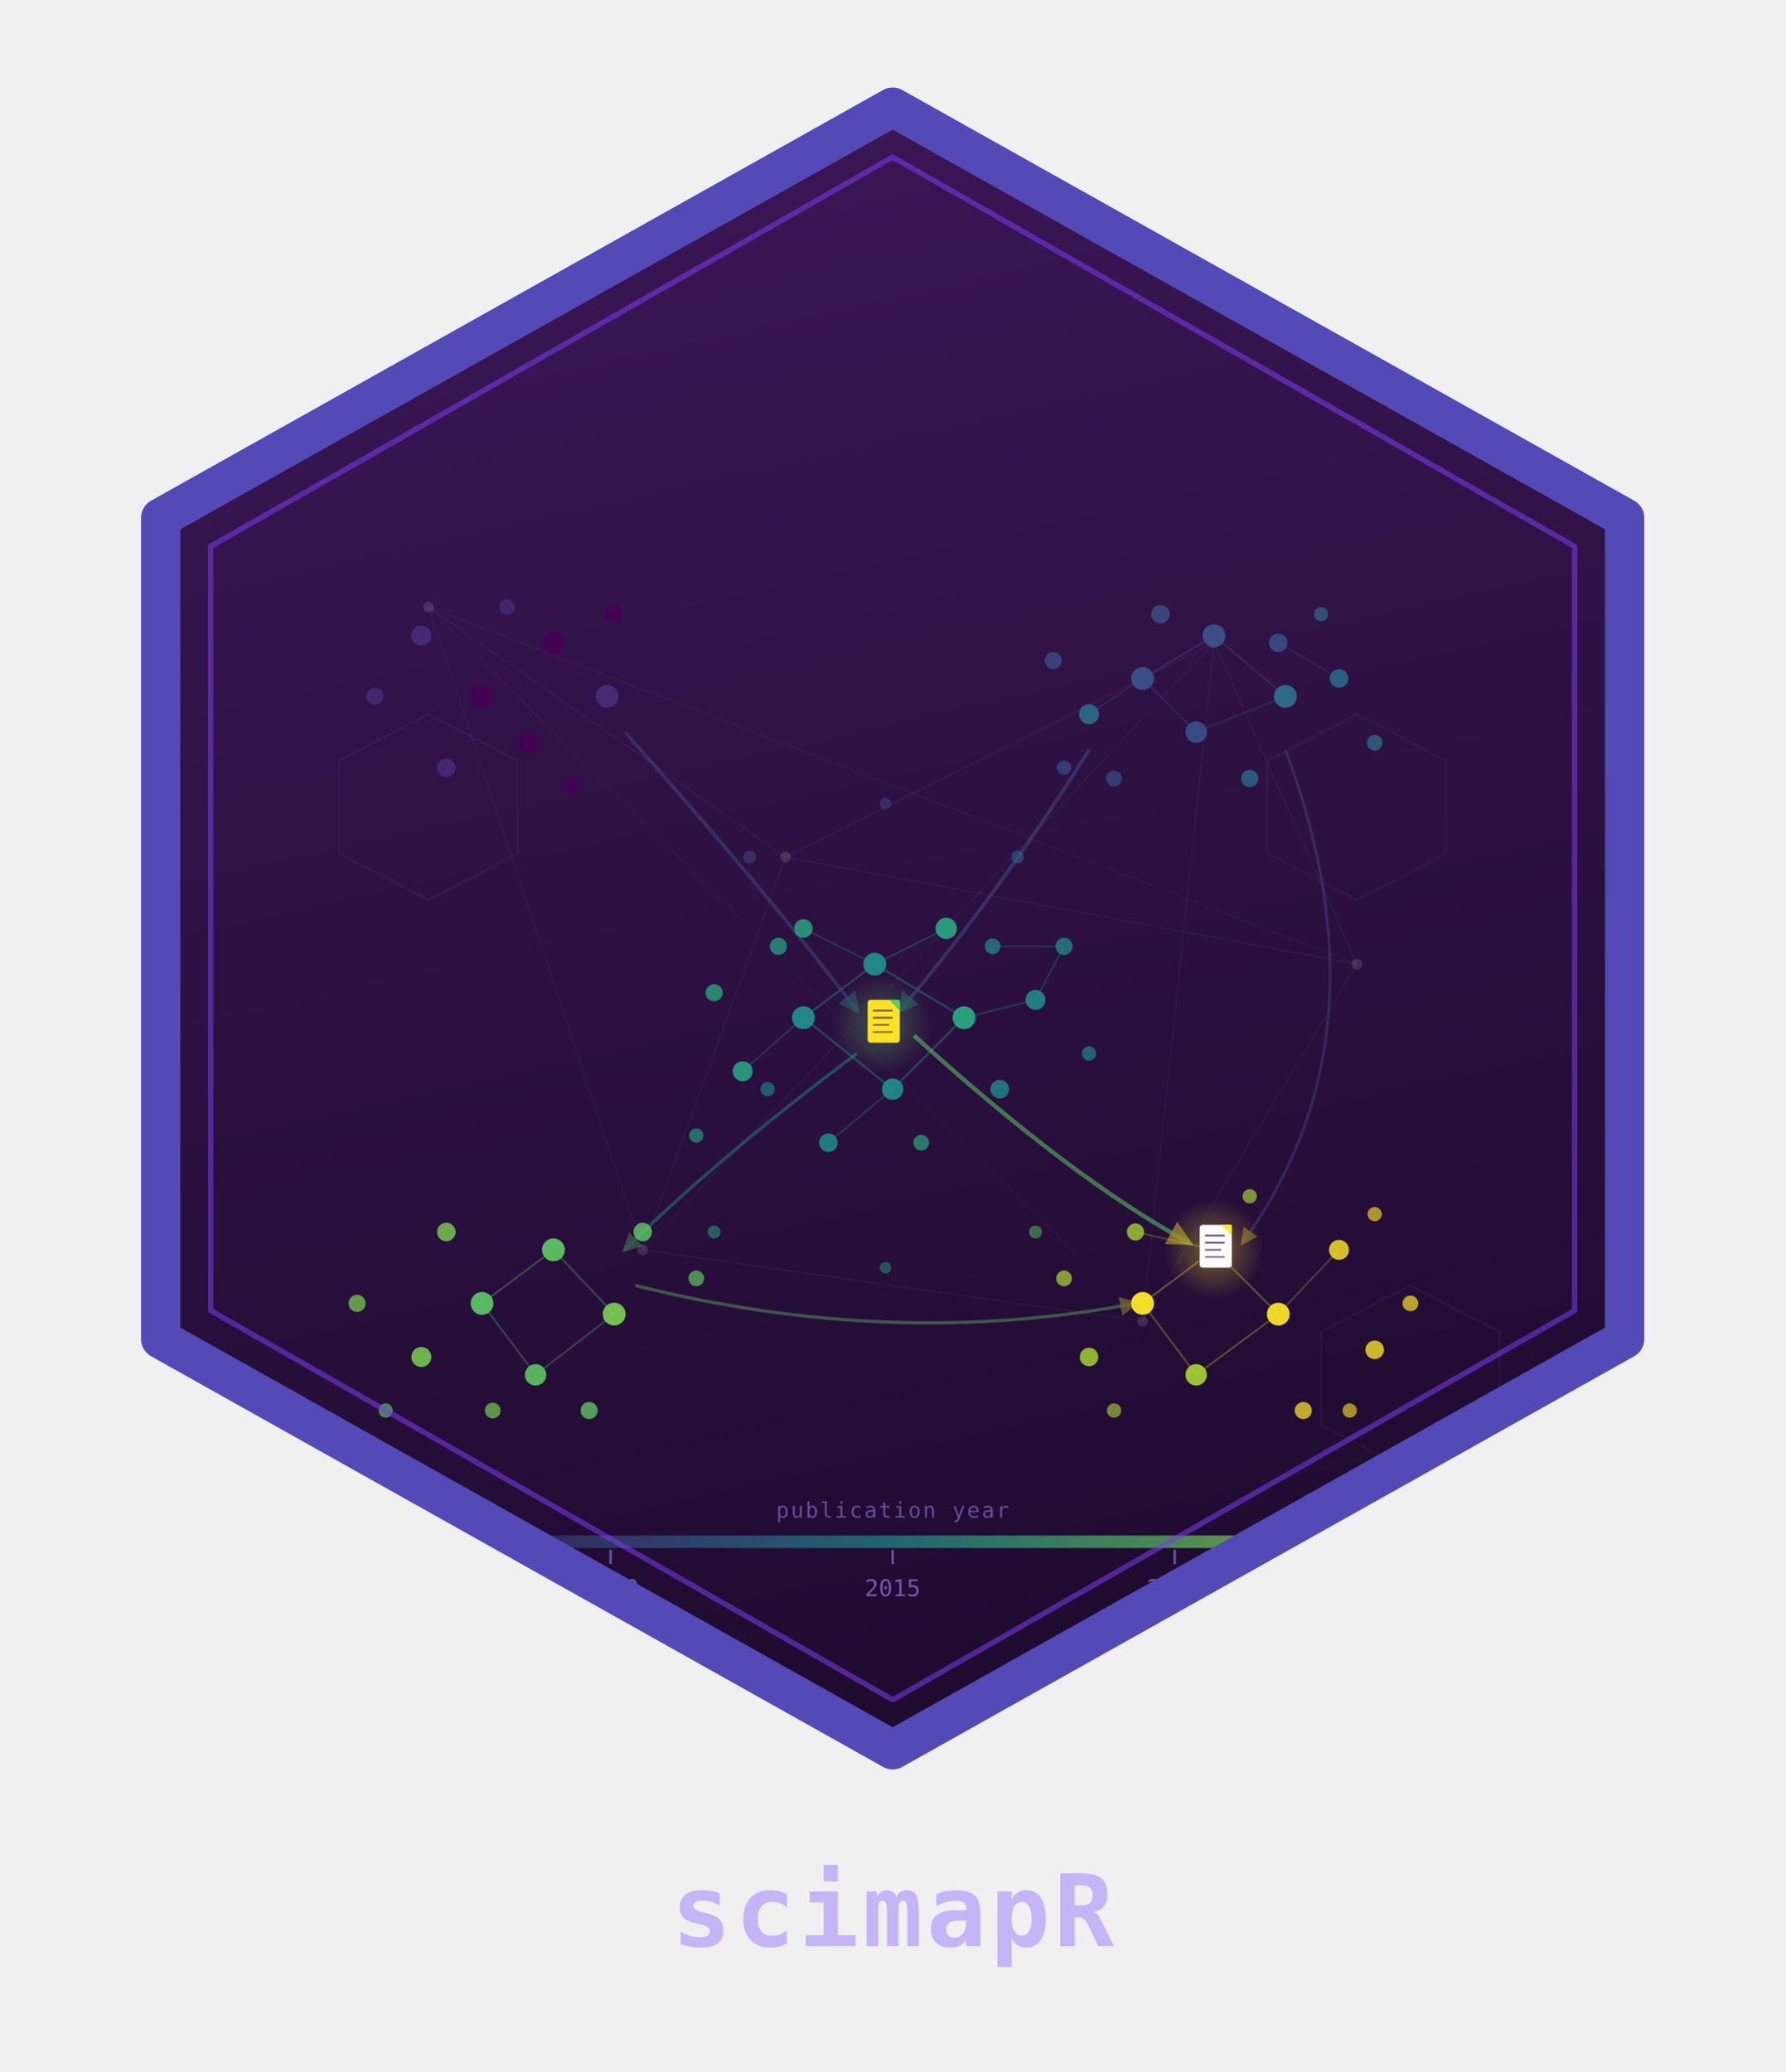
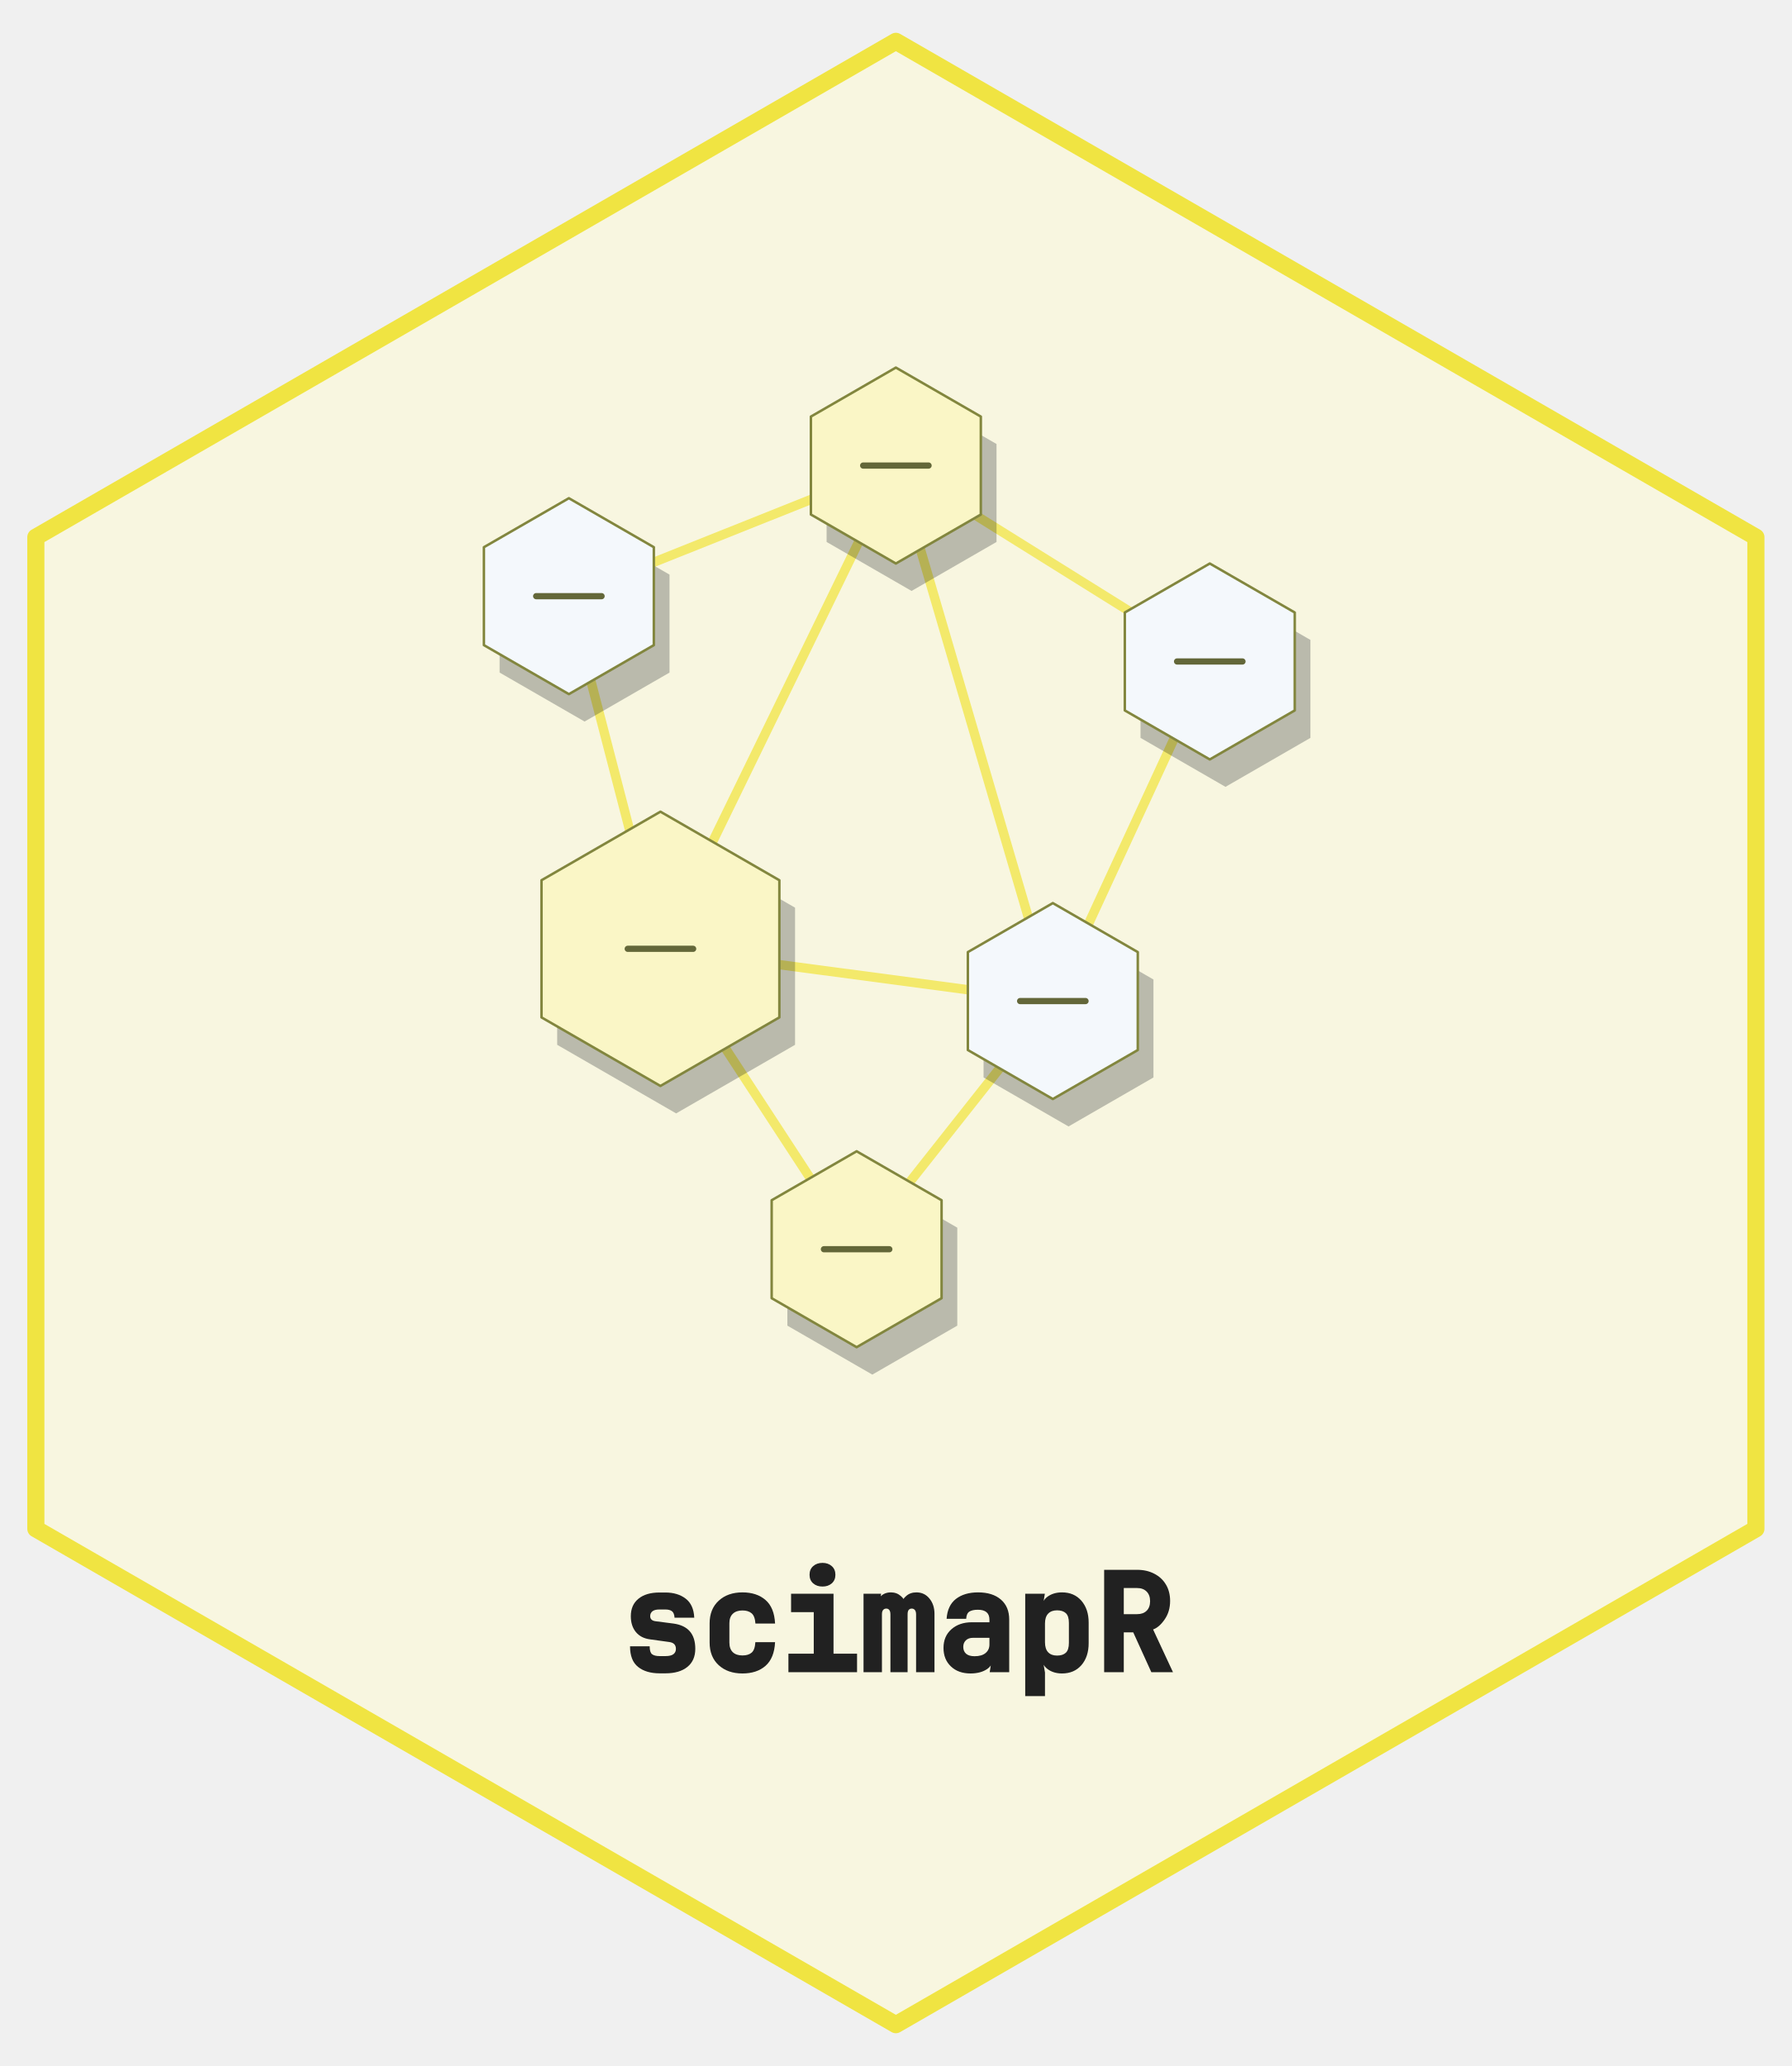
- <svg xmlns="http://www.w3.org/2000/svg" width="500" height="580" viewBox="0 0 500 580">
+ <svg xmlns="http://www.w3.org/2000/svg" xmlns:xlink="http://www.w3.org/1999/xlink" width="432" height="498" viewBox="0 0 432 498">
  <defs>
-     <linearGradient id="bgscimap" x1="0" y1="0" x2="0.2" y2="1">
-       <stop offset="0%" stop-color="#3D1758" />
-       <stop offset="100%" stop-color="#1F0B30" />
-     </linearGradient>
-     <radialGradient id="focalGlow" cx="50%" cy="50%" r="50%">
-       <stop offset="0%" stop-color="#FDE725" stop-opacity="0.6" />
-       <stop offset="100%" stop-color="#FDE725" stop-opacity="0" />
-     </radialGradient>
-     <radialGradient id="focalGlow2" cx="50%" cy="50%" r="50%">
-       <stop offset="0%" stop-color="#5DC863" stop-opacity="0.55" />
-       <stop offset="100%" stop-color="#5DC863" stop-opacity="0" />
-     </radialGradient>
-     <linearGradient id="yearAxis" x1="0" y1="0" x2="1" y2="0">
-       <stop offset="0%" stop-color="#440154" stop-opacity="0.6" />
-       <stop offset="25%" stop-color="#3B528B" stop-opacity="0.7" />
-       <stop offset="50%" stop-color="#21908C" stop-opacity="0.8" />
-       <stop offset="75%" stop-color="#5DC863" stop-opacity="0.8" />
-       <stop offset="100%" stop-color="#FDE725" stop-opacity="0.9" />
-     </linearGradient>
-     <marker id="arrTeal" viewBox="0 0 10 10" refX="8" refY="5" markerWidth="6" markerHeight="6" orient="auto">
-       <path d="M 0,0 L 10,5 L 0,10 z" fill="#21908C" opacity="0.7" />
-     </marker>
-     <marker id="arrGreen" viewBox="0 0 10 10" refX="8" refY="5" markerWidth="6" markerHeight="6" orient="auto">
-       <path d="M 0,0 L 10,5 L 0,10 z" fill="#5DC863" opacity="0.7" />
-     </marker>
-     <marker id="arrYellow" viewBox="0 0 10 10" refX="8" refY="5" markerWidth="6" markerHeight="6" orient="auto">
-       <path d="M 0,0 L 10,5 L 0,10 z" fill="#FDE725" opacity="0.75" />
-     </marker>
-     <clipPath id="hexscimap">
-       <polygon points="250,30 455,145 455,375 250,490 45,375 45,145" />
-     </clipPath>
+     <g>
+       <g id="glyph-0-0">
+         <path d="M 9.547 0.281 C 7.367 0.281 5.633 -0.234 4.344 -1.266 C 3.051 -2.297 2.406 -3.953 2.406 -6.234 L 7.141 -6.234 C 7.141 -5.266 7.332 -4.629 7.719 -4.328 C 8.113 -4.023 8.723 -3.875 9.547 -3.875 L 10.953 -3.875 C 11.816 -3.875 12.453 -4.023 12.859 -4.328 C 13.266 -4.641 13.469 -5.066 13.469 -5.609 C 13.469 -6.566 12.941 -7.117 11.891 -7.266 L 7.25 -7.906 C 5.781 -8.094 4.633 -8.68 3.812 -9.672 C 3 -10.672 2.594 -11.941 2.594 -13.484 C 2.594 -15.297 3.207 -16.703 4.438 -17.703 C 5.664 -18.703 7.348 -19.203 9.484 -19.203 L 10.922 -19.203 C 12.91 -19.203 14.547 -18.707 15.828 -17.719 C 17.109 -16.738 17.797 -15.207 17.891 -13.125 L 13.141 -13.125 C 13.086 -13.906 12.875 -14.43 12.5 -14.703 C 12.133 -14.973 11.609 -15.109 10.922 -15.109 L 9.484 -15.109 C 8.723 -15.109 8.16 -14.961 7.797 -14.672 C 7.441 -14.379 7.266 -13.992 7.266 -13.516 C 7.266 -12.805 7.688 -12.395 8.531 -12.281 L 12.875 -11.719 C 16.383 -11.238 18.141 -9.211 18.141 -5.641 C 18.141 -3.754 17.504 -2.297 16.234 -1.266 C 14.961 -0.234 13.203 0.281 10.953 0.281 Z M 9.547 0.281 " />
+       </g>
+       <g id="glyph-0-1">
+         <path d="M 10.516 0.312 C 8.148 0.312 6.238 -0.352 4.781 -1.688 C 3.32 -3.031 2.594 -4.852 2.594 -7.156 L 2.594 -11.766 C 2.594 -14.055 3.32 -15.875 4.781 -17.219 C 6.238 -18.562 8.148 -19.234 10.516 -19.234 C 12.816 -19.234 14.672 -18.617 16.078 -17.391 C 17.484 -16.172 18.25 -14.281 18.375 -11.719 L 13.641 -11.719 C 13.555 -12.938 13.242 -13.766 12.703 -14.203 C 12.172 -14.648 11.441 -14.875 10.516 -14.875 C 9.516 -14.875 8.738 -14.609 8.188 -14.078 C 7.633 -13.555 7.359 -12.797 7.359 -11.797 L 7.359 -7.156 C 7.359 -6.125 7.633 -5.344 8.188 -4.812 C 8.738 -4.289 9.516 -4.031 10.516 -4.031 C 11.461 -4.031 12.195 -4.254 12.719 -4.703 C 13.25 -5.148 13.551 -5.992 13.625 -7.234 L 18.375 -7.234 C 18.25 -4.672 17.484 -2.77 16.078 -1.531 C 14.672 -0.301 12.816 0.312 10.516 0.312 Z M 10.516 0.312 " />
+       </g>
+       <g id="glyph-0-2">
+         <path d="M 2.594 0 L 2.594 -4.453 L 8.703 -4.453 L 8.703 -14.469 L 3.234 -14.469 L 3.234 -18.906 L 13.469 -18.906 L 13.469 -4.453 L 19.141 -4.453 L 19.141 0 Z M 10.812 -20.641 C 9.895 -20.641 9.145 -20.895 8.562 -21.406 C 7.977 -21.926 7.688 -22.613 7.688 -23.469 C 7.688 -24.352 7.977 -25.051 8.562 -25.562 C 9.145 -26.082 9.895 -26.344 10.812 -26.344 C 11.719 -26.344 12.461 -26.082 13.047 -25.562 C 13.629 -25.051 13.922 -24.352 13.922 -23.469 C 13.922 -22.613 13.629 -21.926 13.047 -21.406 C 12.461 -20.895 11.719 -20.641 10.812 -20.641 Z M 10.812 -20.641 " />
+       </g>
+       <g id="glyph-0-3">
+         <path d="M 1.703 0 L 1.703 -18.906 L 5.953 -18.906 L 5.359 -15.859 L 5.297 -15.859 C 5.004 -16.859 5.188 -17.672 5.844 -18.297 C 6.5 -18.922 7.316 -19.234 8.297 -19.234 C 9.234 -19.234 10.031 -18.941 10.688 -18.359 C 11.344 -17.785 11.562 -17.395 11.344 -17.188 C 11.102 -17.375 11.312 -17.758 11.969 -18.344 C 12.625 -18.938 13.453 -19.234 14.453 -19.234 C 15.742 -19.234 16.789 -18.738 17.594 -17.75 C 18.406 -16.77 18.812 -15.539 18.812 -14.062 L 18.812 0 L 14.375 0 L 14.375 -13.906 C 14.375 -14.383 14.281 -14.738 14.094 -14.969 C 13.906 -15.207 13.648 -15.328 13.328 -15.328 C 13.004 -15.328 12.754 -15.211 12.578 -14.984 C 12.41 -14.766 12.328 -14.414 12.328 -13.938 L 12.328 0 L 8.188 0 L 8.188 -13.906 C 8.188 -14.395 8.098 -14.754 7.922 -14.984 C 7.742 -15.211 7.5 -15.328 7.188 -15.328 C 6.863 -15.328 6.609 -15.211 6.422 -14.984 C 6.234 -14.766 6.141 -14.414 6.141 -13.938 L 6.141 0 Z M 1.703 0 " />
+       </g>
+       <g id="glyph-0-4">
+         <path d="M 8.5 0.312 C 6.531 0.312 4.953 -0.254 3.766 -1.391 C 2.578 -2.523 1.984 -4.008 1.984 -5.844 C 1.984 -7.707 2.613 -9.203 3.875 -10.328 C 5.145 -11.461 6.801 -12.031 8.844 -12.031 L 13.062 -12.031 L 13.062 -12.656 C 13.062 -14.25 12.133 -15.047 10.281 -15.047 C 9.383 -15.047 8.703 -14.898 8.234 -14.609 C 7.766 -14.316 7.504 -13.734 7.453 -12.859 L 2.734 -12.859 C 2.879 -15.004 3.629 -16.602 4.984 -17.656 C 6.348 -18.707 8.125 -19.234 10.312 -19.234 C 12.656 -19.234 14.492 -18.656 15.828 -17.5 C 17.16 -16.344 17.828 -14.738 17.828 -12.688 L 17.828 0 L 13.125 0 L 13.75 -3.922 L 13.781 -3.922 C 14.008 -2.555 13.598 -1.508 12.547 -0.781 C 11.492 -0.051 10.145 0.312 8.5 0.312 Z M 9.484 -3.844 C 10.629 -3.844 11.508 -4.098 12.125 -4.609 C 12.75 -5.129 13.062 -5.816 13.062 -6.672 L 13.062 -8.281 L 9.109 -8.281 C 8.367 -8.281 7.789 -8.078 7.375 -7.672 C 6.957 -7.266 6.75 -6.738 6.75 -6.094 C 6.75 -5.395 6.977 -4.844 7.438 -4.438 C 7.906 -4.039 8.586 -3.844 9.484 -3.844 Z M 9.484 -3.844 " />
+       </g>
+       <g id="glyph-0-5">
+         <path d="M 2.688 5.766 L 2.688 -18.906 L 7.422 -18.906 L 6.766 -14.922 C 6.609 -16.328 7.008 -17.395 7.969 -18.125 C 8.938 -18.863 10.133 -19.234 11.562 -19.234 C 13.508 -19.234 15.066 -18.562 16.234 -17.219 C 17.398 -15.875 17.984 -14.117 17.984 -11.953 L 17.984 -7 C 17.984 -4.801 17.398 -3.031 16.234 -1.688 C 15.066 -0.352 13.508 0.312 11.562 0.312 C 10.125 0.312 8.922 -0.07 7.953 -0.844 C 6.984 -1.613 6.566 -2.691 6.703 -4.078 L 6.734 -4.078 L 7.453 0.078 L 7.453 5.766 Z M 10.359 -4 C 11.285 -4 11.992 -4.227 12.484 -4.688 C 12.973 -5.156 13.219 -5.945 13.219 -7.062 L 13.219 -11.891 C 13.219 -12.984 12.973 -13.758 12.484 -14.219 C 11.992 -14.676 11.285 -14.906 10.359 -14.906 C 9.43 -14.906 8.711 -14.633 8.203 -14.094 C 7.703 -13.551 7.453 -12.766 7.453 -11.734 L 7.453 -7.219 C 7.453 -6.156 7.703 -5.352 8.203 -4.812 C 8.711 -4.27 9.43 -4 10.359 -4 Z M 10.359 -4 " />
+       </g>
+       <g id="glyph-0-6">
+         <path d="M 2.719 0 L 2.719 -24.672 L 10.672 -24.672 C 12.223 -24.672 13.598 -24.359 14.797 -23.734 C 16.004 -23.117 16.941 -22.25 17.609 -21.125 C 18.285 -20 18.625 -18.68 18.625 -17.172 C 18.625 -15.473 18.188 -13.988 17.312 -12.719 C 16.445 -11.457 15.516 -10.648 14.516 -10.297 L 19.312 0 L 14.094 0 L 9.734 -9.594 L 7.453 -9.594 L 7.453 0 Z M 7.453 -13.984 L 10.672 -13.984 C 11.648 -13.984 12.414 -14.258 12.969 -14.812 C 13.52 -15.363 13.797 -16.129 13.797 -17.109 C 13.797 -18.098 13.516 -18.875 12.953 -19.438 C 12.391 -20 11.629 -20.281 10.672 -20.281 L 7.453 -20.281 Z M 7.453 -13.984 " />
+       </g>
+     </g>
  </defs>
-   <polygon points="250,30 455,145 455,375 250,490 45,375 45,145" fill="url(#bgscimap)" />
-   <g clip-path="url(#hexscimap)">
-     <line x1="120" y1="170" x2="220" y2="240" stroke="#ffffff" stroke-width="0.3" opacity="0.05" />
-     <line x1="220" y1="240" x2="340" y2="180" stroke="#ffffff" stroke-width="0.3" opacity="0.05" />
-     <line x1="340" y1="180" x2="380" y2="270" stroke="#ffffff" stroke-width="0.3" opacity="0.05" />
-     <line x1="220" y1="240" x2="180" y2="350" stroke="#ffffff" stroke-width="0.3" opacity="0.05" />
-     <line x1="180" y1="350" x2="320" y2="370" stroke="#ffffff" stroke-width="0.3" opacity="0.05" />
-     <line x1="320" y1="370" x2="380" y2="270" stroke="#ffffff" stroke-width="0.3" opacity="0.05" />
-     <line x1="120" y1="170" x2="180" y2="350" stroke="#ffffff" stroke-width="0.3" opacity="0.04" />
-     <line x1="120" y1="170" x2="380" y2="270" stroke="#ffffff" stroke-width="0.3" opacity="0.04" />
-     <line x1="340" y1="180" x2="320" y2="370" stroke="#ffffff" stroke-width="0.3" opacity="0.04" />
-     <line x1="220" y1="240" x2="380" y2="270" stroke="#ffffff" stroke-width="0.3" opacity="0.05" />
-     <line x1="180" y1="350" x2="340" y2="180" stroke="#ffffff" stroke-width="0.3" opacity="0.04" />
-     <line x1="120" y1="170" x2="320" y2="370" stroke="#ffffff" stroke-width="0.3" opacity="0.03" />
-     <circle cx="120" cy="170" r="1.5" fill="#ffffff" opacity="0.12" />
-     <circle cx="220" cy="240" r="1.5" fill="#ffffff" opacity="0.13" />
-     <circle cx="340" cy="180" r="1.5" fill="#ffffff" opacity="0.12" />
-     <circle cx="380" cy="270" r="1.5" fill="#ffffff" opacity="0.12" />
-     <circle cx="180" cy="350" r="1.5" fill="#ffffff" opacity="0.12" />
-     <circle cx="320" cy="370" r="1.5" fill="#ffffff" opacity="0.12" />
-     <polygon points="120,200 145,213 145,239 120,252 95,239 95,213" fill="none" stroke="#A78BFA" stroke-width="0.5" opacity="0.07" />
-     <polygon points="395,360 420,373 420,399 395,412 370,399 370,373" fill="none" stroke="#A78BFA" stroke-width="0.5" opacity="0.07" />
-     <polygon points="380,200 405,213 405,239 380,252 355,239 355,213" fill="none" stroke="#A78BFA" stroke-width="0.5" opacity="0.06" />
-     <line x1="135" y1="195" x2="155" y2="180" stroke="#440154" stroke-width="0.5" opacity="0.35" />
-     <line x1="155" y1="180" x2="170" y2="195" stroke="#440154" stroke-width="0.5" opacity="0.32" />
-     <line x1="135" y1="195" x2="148" y2="208" stroke="#440154" stroke-width="0.5" opacity="0.3" />
-     <line x1="148" y1="208" x2="170" y2="195" stroke="#440154" stroke-width="0.5" opacity="0.28" />
-     <line x1="118" y1="178" x2="135" y2="195" stroke="#440154" stroke-width="0.5" opacity="0.25" />
-     <line x1="320" y1="190" x2="340" y2="178" stroke="#3B528B" stroke-width="0.5" opacity="0.35" />
-     <line x1="340" y1="178" x2="360" y2="195" stroke="#3B528B" stroke-width="0.5" opacity="0.32" />
-     <line x1="320" y1="190" x2="335" y2="205" stroke="#3B528B" stroke-width="0.5" opacity="0.3" />
-     <line x1="335" y1="205" x2="360" y2="195" stroke="#3B528B" stroke-width="0.5" opacity="0.28" />
-     <line x1="305" y1="200" x2="320" y2="190" stroke="#3B528B" stroke-width="0.5" opacity="0.25" />
-     <line x1="358" y1="180" x2="375" y2="190" stroke="#3B528B" stroke-width="0.5" opacity="0.22" />
-     <line x1="225" y1="285" x2="245" y2="270" stroke="#21908C" stroke-width="0.6" opacity="0.4" />
-     <line x1="245" y1="270" x2="270" y2="285" stroke="#21908C" stroke-width="0.6" opacity="0.4" />
-     <line x1="225" y1="285" x2="250" y2="305" stroke="#21908C" stroke-width="0.6" opacity="0.4" />
-     <line x1="250" y1="305" x2="270" y2="285" stroke="#21908C" stroke-width="0.6" opacity="0.4" />
-     <line x1="245" y1="270" x2="265" y2="260" stroke="#21908C" stroke-width="0.5" opacity="0.35" />
-     <line x1="270" y1="285" x2="290" y2="280" stroke="#21908C" stroke-width="0.5" opacity="0.32" />
-     <line x1="225" y1="285" x2="208" y2="300" stroke="#21908C" stroke-width="0.5" opacity="0.3" />
-     <line x1="250" y1="305" x2="232" y2="320" stroke="#21908C" stroke-width="0.5" opacity="0.3" />
-     <line x1="245" y1="270" x2="225" y2="260" stroke="#21908C" stroke-width="0.5" opacity="0.28" />
-     <line x1="290" y1="280" x2="298" y2="265" stroke="#21908C" stroke-width="0.5" opacity="0.28" />
-     <line x1="278" y1="265" x2="298" y2="265" stroke="#21908C" stroke-width="0.5" opacity="0.25" />
-     <line x1="135" y1="365" x2="155" y2="350" stroke="#5DC863" stroke-width="0.5" opacity="0.35" />
-     <line x1="155" y1="350" x2="172" y2="368" stroke="#5DC863" stroke-width="0.5" opacity="0.32" />
-     <line x1="135" y1="365" x2="150" y2="385" stroke="#5DC863" stroke-width="0.5" opacity="0.3" />
-     <line x1="150" y1="385" x2="172" y2="368" stroke="#5DC863" stroke-width="0.5" opacity="0.3" />
-     <line x1="320" y1="365" x2="340" y2="350" stroke="#FDE725" stroke-width="0.5" opacity="0.32" />
-     <line x1="340" y1="350" x2="358" y2="368" stroke="#FDE725" stroke-width="0.5" opacity="0.3" />
-     <line x1="320" y1="365" x2="335" y2="385" stroke="#FDE725" stroke-width="0.5" opacity="0.28" />
-     <line x1="335" y1="385" x2="358" y2="368" stroke="#FDE725" stroke-width="0.5" opacity="0.28" />
-     <line x1="358" y1="368" x2="375" y2="350" stroke="#FDE725" stroke-width="0.5" opacity="0.22" />
-     <line x1="318" y1="345" x2="340" y2="350" stroke="#FDE725" stroke-width="0.5" opacity="0.22" />
-     <path d="M 175,205 Q 215,250 240,283" fill="none" stroke="#3B528B" stroke-width="1" opacity="0.45" marker-end="url(#arrTeal)" />
-     <path d="M 305,210 Q 280,250 252,283" fill="none" stroke="#3B528B" stroke-width="1" opacity="0.5" marker-end="url(#arrTeal)" />
-     <path d="M 256,290 Q 300,330 333,348" fill="none" stroke="#5DC863" stroke-width="1.2" opacity="0.55" marker-end="url(#arrYellow)" />
-     <path d="M 240,295 Q 200,325 175,350" fill="none" stroke="#21908C" stroke-width="0.9" opacity="0.45" marker-end="url(#arrGreen)" />
-     <path d="M 178,360 Q 250,378 318,365" fill="none" stroke="#5DC863" stroke-width="0.9" opacity="0.4" marker-end="url(#arrYellow)" />
-     <path d="M 360,210 Q 390,290 348,348" fill="none" stroke="#3B528B" stroke-width="0.8" opacity="0.4" marker-end="url(#arrYellow)" />
-     <circle cx="135" cy="195" r="3.2" fill="#440154" opacity="0.92" />
-     <circle cx="155" cy="180" r="3.2" fill="#440154" opacity="0.92" />
-     <circle cx="170" cy="195" r="3.2" fill="#472D7B" opacity="0.9" />
-     <circle cx="148" cy="208" r="3" fill="#440154" opacity="0.88" />
-     <circle cx="118" cy="178" r="2.8" fill="#472D7B" opacity="0.85" />
-     <circle cx="172" cy="172" r="2.6" fill="#440154" opacity="0.82" />
-     <circle cx="125" cy="215" r="2.6" fill="#472D7B" opacity="0.8" />
-     <circle cx="160" cy="220" r="2.4" fill="#440154" opacity="0.78" />
-     <circle cx="105" cy="195" r="2.4" fill="#472D7B" opacity="0.75" />
-     <circle cx="142" cy="170" r="2.2" fill="#472D7B" opacity="0.7" />
-     <circle cx="320" cy="190" r="3.2" fill="#3B528B" opacity="0.92" />
-     <circle cx="340" cy="178" r="3.2" fill="#3B528B" opacity="0.92" />
-     <circle cx="360" cy="195" r="3.2" fill="#2C728E" opacity="0.9" />
-     <circle cx="335" cy="205" r="3" fill="#3B528B" opacity="0.88" />
-     <circle cx="305" cy="200" r="2.8" fill="#2C728E" opacity="0.85" />
-     <circle cx="358" cy="180" r="2.6" fill="#3B528B" opacity="0.82" />
-     <circle cx="375" cy="190" r="2.6" fill="#2C728E" opacity="0.8" />
-     <circle cx="325" cy="172" r="2.6" fill="#3B528B" opacity="0.78" />
-     <circle cx="350" cy="218" r="2.4" fill="#2C728E" opacity="0.75" />
-     <circle cx="295" cy="185" r="2.4" fill="#3B528B" opacity="0.72" />
-     <circle cx="385" cy="208" r="2.2" fill="#2C728E" opacity="0.7" />
-     <circle cx="312" cy="218" r="2.2" fill="#3B528B" opacity="0.68" />
-     <circle cx="370" cy="172" r="2" fill="#2C728E" opacity="0.65" />
-     <circle cx="298" cy="215" r="2" fill="#3B528B" opacity="0.65" />
-     <circle cx="247" cy="287" r="14" fill="url(#focalGlow2)" opacity="0.7" />
-     <circle cx="225" cy="285" r="3.2" fill="#21908C" opacity="0.92" />
-     <circle cx="245" cy="270" r="3.2" fill="#21908C" opacity="0.92" />
-     <circle cx="270" cy="285" r="3.2" fill="#27AD81" opacity="0.92" />
-     <circle cx="250" cy="305" r="3" fill="#21908C" opacity="0.9" />
-     <circle cx="265" cy="260" r="3" fill="#27AD81" opacity="0.88" />
-     <circle cx="290" cy="280" r="2.8" fill="#21908C" opacity="0.85" />
-     <circle cx="208" cy="300" r="2.8" fill="#27AD81" opacity="0.85" />
-     <circle cx="232" cy="320" r="2.6" fill="#21908C" opacity="0.82" />
-     <circle cx="225" cy="260" r="2.6" fill="#27AD81" opacity="0.8" />
-     <circle cx="280" cy="305" r="2.6" fill="#21908C" opacity="0.78" />
-     <circle cx="200" cy="278" r="2.4" fill="#27AD81" opacity="0.75" />
-     <circle cx="298" cy="265" r="2.4" fill="#21908C" opacity="0.72" />
-     <circle cx="218" cy="265" r="2.4" fill="#27AD81" opacity="0.7" />
-     <circle cx="278" cy="265" r="2.2" fill="#21908C" opacity="0.7" />
-     <circle cx="258" cy="320" r="2.2" fill="#27AD81" opacity="0.68" />
-     <circle cx="305" cy="295" r="2" fill="#21908C" opacity="0.65" />
-     <circle cx="195" cy="318" r="2" fill="#27AD81" opacity="0.6" />
-     <circle cx="215" cy="305" r="2" fill="#21908C" opacity="0.6" />
-     <g transform="translate(243, 280)">
-       <rect x="0" y="0" width="9" height="12" rx="0.8" fill="#FDE725" opacity="0.98" />
-       <polygon points="6,0 9,0 9,3" fill="#5DC863" opacity="0.95" />
-       <line x1="1.5" y1="3" x2="7" y2="3" stroke="#3D1758" stroke-width="0.5" opacity="0.7" />
-       <line x1="1.5" y1="5" x2="7" y2="5" stroke="#3D1758" stroke-width="0.5" opacity="0.7" />
-       <line x1="1.5" y1="7" x2="6" y2="7" stroke="#3D1758" stroke-width="0.5" opacity="0.6" />
-       <line x1="1.5" y1="9" x2="7" y2="9" stroke="#3D1758" stroke-width="0.5" opacity="0.55" />
-     </g>
-     <circle cx="135" cy="365" r="3.2" fill="#5DC863" opacity="0.92" />
-     <circle cx="155" cy="350" r="3.2" fill="#5DC863" opacity="0.92" />
-     <circle cx="172" cy="368" r="3.2" fill="#7AD151" opacity="0.9" />
-     <circle cx="150" cy="385" r="3" fill="#5DC863" opacity="0.88" />
-     <circle cx="118" cy="380" r="2.8" fill="#7AD151" opacity="0.85" />
-     <circle cx="180" cy="345" r="2.6" fill="#5DC863" opacity="0.82" />
-     <circle cx="125" cy="345" r="2.6" fill="#7AD151" opacity="0.8" />
-     <circle cx="165" cy="395" r="2.4" fill="#5DC863" opacity="0.78" />
-     <circle cx="100" cy="365" r="2.4" fill="#7AD151" opacity="0.72" />
-     <circle cx="195" cy="358" r="2.2" fill="#5DC863" opacity="0.7" />
-     <circle cx="138" cy="395" r="2.2" fill="#7AD151" opacity="0.68" />
-     <circle cx="108" cy="395" r="2" fill="#5DC863" opacity="0.65" />
-     <circle cx="340" cy="350" r="14" fill="url(#focalGlow)" opacity="0.65" />
-     <circle cx="320" cy="365" r="3.2" fill="#FDE725" opacity="0.95" />
-     <circle cx="358" cy="368" r="3.2" fill="#FDE725" opacity="0.92" />
-     <circle cx="335" cy="385" r="3" fill="#AADC32" opacity="0.88" />
-     <circle cx="375" cy="350" r="2.8" fill="#FDE725" opacity="0.82" />
-     <circle cx="305" cy="380" r="2.6" fill="#AADC32" opacity="0.8" />
-     <circle cx="385" cy="378" r="2.6" fill="#FDE725" opacity="0.78" />
-     <circle cx="318" cy="345" r="2.4" fill="#AADC32" opacity="0.75" />
-     <circle cx="365" cy="395" r="2.4" fill="#FDE725" opacity="0.72" />
-     <circle cx="298" cy="358" r="2.2" fill="#AADC32" opacity="0.7" />
-     <circle cx="395" cy="365" r="2.2" fill="#FDE725" opacity="0.68" />
-     <circle cx="350" cy="335" r="2" fill="#AADC32" opacity="0.65" />
-     <circle cx="378" cy="395" r="2" fill="#FDE725" opacity="0.6" />
-     <circle cx="312" cy="395" r="2" fill="#AADC32" opacity="0.6" />
-     <circle cx="385" cy="340" r="2" fill="#FDE725" opacity="0.62" />
-     <g transform="translate(336, 343)">
-       <rect x="0" y="0" width="9" height="12" rx="0.8" fill="#FFFFFF" opacity="0.98" />
-       <polygon points="6,0 9,0 9,3" fill="#FDE725" opacity="0.95" />
-       <line x1="1.5" y1="3" x2="7" y2="3" stroke="#3D1758" stroke-width="0.5" opacity="0.75" />
-       <line x1="1.5" y1="5" x2="7" y2="5" stroke="#3D1758" stroke-width="0.5" opacity="0.75" />
-       <line x1="1.5" y1="7" x2="6" y2="7" stroke="#3D1758" stroke-width="0.5" opacity="0.65" />
-       <line x1="1.5" y1="9" x2="7" y2="9" stroke="#3D1758" stroke-width="0.5" opacity="0.6" />
-     </g>
-     <circle cx="210" cy="240" r="1.8" fill="#3B528B" opacity="0.5" />
-     <circle cx="285" cy="240" r="1.8" fill="#2C728E" opacity="0.5" />
-     <circle cx="200" cy="345" r="1.8" fill="#27AD81" opacity="0.5" />
-     <circle cx="290" cy="345" r="1.8" fill="#5DC863" opacity="0.5" />
-     <circle cx="248" cy="225" r="1.6" fill="#3B528B" opacity="0.45" />
-     <circle cx="248" cy="355" r="1.6" fill="#27AD81" opacity="0.45" />
-     <text font-family="monospace" font-size="6" fill="#A78BFA" opacity="0.5" text-anchor="middle" x="250" y="425" letter-spacing="0.5">publication year</text>
-     <rect x="92" y="430" width="316" height="3.5" rx="1.5" fill="url(#yearAxis)" opacity="0.85" />
-     <line x1="92" y1="434" x2="92" y2="438" stroke="#A78BFA" stroke-width="0.7" opacity="0.6" />
-     <line x1="171" y1="434" x2="171" y2="438" stroke="#A78BFA" stroke-width="0.7" opacity="0.55" />
-     <line x1="250" y1="434" x2="250" y2="438" stroke="#A78BFA" stroke-width="0.7" opacity="0.55" />
-     <line x1="329" y1="434" x2="329" y2="438" stroke="#A78BFA" stroke-width="0.7" opacity="0.55" />
-     <line x1="408" y1="434" x2="408" y2="438" stroke="#A78BFA" stroke-width="0.7" opacity="0.6" />
-     <text font-family="monospace" font-size="6.5" fill="#A78BFA" opacity="0.65" text-anchor="middle" x="92" y="447">2000</text>
-     <text font-family="monospace" font-size="6.5" fill="#A78BFA" opacity="0.6" text-anchor="middle" x="171" y="447">2008</text>
-     <text font-family="monospace" font-size="6.5" fill="#A78BFA" opacity="0.6" text-anchor="middle" x="250" y="447">2015</text>
-     <text font-family="monospace" font-size="6.5" fill="#A78BFA" opacity="0.6" text-anchor="middle" x="329" y="447">2020</text>
-     <text font-family="monospace" font-size="6.5" fill="#FDE725" opacity="0.7" text-anchor="middle" x="408" y="447">2025</text>
+   <path fill-rule="nonzero" fill="rgb(97.255%, 96.471%, 87.843%)" fill-opacity="1" stroke-width="4.125" stroke-linecap="round" stroke-linejoin="round" stroke="rgb(94.118%, 89.412%, 25.882%)" stroke-opacity="1" stroke-miterlimit="10" d="M 216 9.961 L 423.359 129.48 L 423.359 368.52 L 216 488.039 L 8.641 368.52 L 8.641 129.48 Z M 216 9.961 " />
+   <path fill="none" stroke-width="2.25" stroke-linecap="round" stroke-linejoin="round" stroke="rgb(95.294%, 91.373%, 41.961%)" stroke-opacity="1" stroke-miterlimit="10" d="M 137.16 143.703 L 216 112.219 " />
+   <path fill="none" stroke-width="2.25" stroke-linecap="round" stroke-linejoin="round" stroke="rgb(95.294%, 91.373%, 41.961%)" stroke-opacity="1" stroke-miterlimit="10" d="M 216 112.219 L 291.688 159.445 " />
+   <path fill="none" stroke-width="2.25" stroke-linecap="round" stroke-linejoin="round" stroke="rgb(95.294%, 91.373%, 41.961%)" stroke-opacity="1" stroke-miterlimit="10" d="M 137.16 143.703 L 159.234 228.707 " />
+   <path fill="none" stroke-width="2.25" stroke-linecap="round" stroke-linejoin="round" stroke="rgb(95.294%, 91.373%, 41.961%)" stroke-opacity="1" stroke-miterlimit="10" d="M 216 112.219 L 159.234 228.707 " />
+   <path fill="none" stroke-width="2.25" stroke-linecap="round" stroke-linejoin="round" stroke="rgb(95.294%, 91.373%, 41.961%)" stroke-opacity="1" stroke-miterlimit="10" d="M 291.688 159.445 L 253.844 241.301 " />
+   <path fill="none" stroke-width="2.25" stroke-linecap="round" stroke-linejoin="round" stroke="rgb(95.294%, 91.373%, 41.961%)" stroke-opacity="1" stroke-miterlimit="10" d="M 159.234 228.707 L 253.844 241.301 " />
+   <path fill="none" stroke-width="2.25" stroke-linecap="round" stroke-linejoin="round" stroke="rgb(95.294%, 91.373%, 41.961%)" stroke-opacity="1" stroke-miterlimit="10" d="M 159.234 228.707 L 206.539 301.121 " />
+   <path fill="none" stroke-width="2.25" stroke-linecap="round" stroke-linejoin="round" stroke="rgb(95.294%, 91.373%, 41.961%)" stroke-opacity="1" stroke-miterlimit="10" d="M 253.844 241.301 L 206.539 301.121 " />
+   <path fill="none" stroke-width="2.25" stroke-linecap="round" stroke-linejoin="round" stroke="rgb(95.294%, 91.373%, 41.961%)" stroke-opacity="1" stroke-miterlimit="10" d="M 216 112.219 L 253.844 241.301 " />
+   <path fill-rule="nonzero" fill="rgb(1.176%, 3.922%, 7.059%)" fill-opacity="0.251" d="M 140.945 126.703 L 120.461 138.508 L 120.461 162.121 L 140.945 173.926 L 161.426 162.121 L 161.426 138.508 Z M 140.945 126.703 " />
+   <path fill-rule="nonzero" fill="rgb(95.686%, 97.255%, 98.824%)" fill-opacity="1" stroke-width="0.6" stroke-linecap="round" stroke-linejoin="round" stroke="rgb(50.98%, 52.549%, 24.314%)" stroke-opacity="1" stroke-miterlimit="10" d="M 137.16 120.09 L 116.676 131.898 L 116.676 155.508 L 137.16 167.316 L 157.645 155.508 L 157.645 131.898 Z M 137.16 120.09 " />
+   <path fill="none" stroke-width="1.5" stroke-linecap="round" stroke-linejoin="round" stroke="rgb(38.824%, 40.392%, 22.353%)" stroke-opacity="1" stroke-miterlimit="10" d="M 129.277 143.703 L 145.043 143.703 " />
+   <path fill-rule="nonzero" fill="rgb(1.176%, 3.922%, 7.059%)" fill-opacity="0.251" d="M 219.785 95.219 L 199.301 107.023 L 199.301 130.637 L 219.785 142.445 L 240.266 130.637 L 240.266 107.023 Z M 219.785 95.219 " />
+   <path fill-rule="nonzero" fill="rgb(98.039%, 96.471%, 77.647%)" fill-opacity="1" stroke-width="0.6" stroke-linecap="round" stroke-linejoin="round" stroke="rgb(50.98%, 52.549%, 24.314%)" stroke-opacity="1" stroke-miterlimit="10" d="M 216 88.605 L 195.516 100.414 L 195.516 124.027 L 216 135.832 L 236.484 124.027 L 236.484 100.414 Z M 216 88.605 " />
+   <path fill="none" stroke-width="1.5" stroke-linecap="round" stroke-linejoin="round" stroke="rgb(38.824%, 40.392%, 22.353%)" stroke-opacity="1" stroke-miterlimit="10" d="M 208.117 112.219 L 223.883 112.219 " />
+   <path fill-rule="nonzero" fill="rgb(1.176%, 3.922%, 7.059%)" fill-opacity="0.251" d="M 295.473 142.445 L 274.988 154.25 L 274.988 177.863 L 295.473 189.668 L 315.953 177.863 L 315.953 154.25 Z M 295.473 142.445 " />
+   <path fill-rule="nonzero" fill="rgb(95.686%, 97.255%, 98.824%)" fill-opacity="1" stroke-width="0.6" stroke-linecap="round" stroke-linejoin="round" stroke="rgb(50.98%, 52.549%, 24.314%)" stroke-opacity="1" stroke-miterlimit="10" d="M 291.688 135.832 L 271.203 147.637 L 271.203 171.25 L 291.688 183.059 L 312.168 171.25 L 312.168 147.637 Z M 291.688 135.832 " />
+   <path fill="none" stroke-width="1.5" stroke-linecap="round" stroke-linejoin="round" stroke="rgb(38.824%, 40.392%, 22.353%)" stroke-opacity="1" stroke-miterlimit="10" d="M 283.801 159.445 L 299.57 159.445 " />
+   <path fill-rule="nonzero" fill="rgb(1.176%, 3.922%, 7.059%)" fill-opacity="0.251" d="M 163.02 202.262 L 134.344 218.793 L 134.344 251.848 L 163.02 268.379 L 191.695 251.848 L 191.695 218.793 Z M 163.02 202.262 " />
+   <path fill-rule="nonzero" fill="rgb(98.039%, 96.471%, 77.647%)" fill-opacity="1" stroke-width="0.6" stroke-linecap="round" stroke-linejoin="round" stroke="rgb(50.98%, 52.549%, 24.314%)" stroke-opacity="1" stroke-miterlimit="10" d="M 159.234 195.652 L 130.559 212.18 L 130.559 245.238 L 159.234 261.766 L 187.91 245.238 L 187.91 212.18 Z M 159.234 195.652 " />
+   <path fill="none" stroke-width="1.5" stroke-linecap="round" stroke-linejoin="round" stroke="rgb(38.824%, 40.392%, 22.353%)" stroke-opacity="1" stroke-miterlimit="10" d="M 151.352 228.707 L 167.121 228.707 " />
+   <path fill-rule="nonzero" fill="rgb(1.176%, 3.922%, 7.059%)" fill-opacity="0.251" d="M 257.629 224.301 L 237.145 236.105 L 237.145 259.719 L 257.629 271.527 L 278.109 259.719 L 278.109 236.105 Z M 257.629 224.301 " />
+   <path fill-rule="nonzero" fill="rgb(95.686%, 97.255%, 98.824%)" fill-opacity="1" stroke-width="0.6" stroke-linecap="round" stroke-linejoin="round" stroke="rgb(50.98%, 52.549%, 24.314%)" stroke-opacity="1" stroke-miterlimit="10" d="M 253.844 217.688 L 233.359 229.496 L 233.359 253.109 L 253.844 264.914 L 274.328 253.109 L 274.328 229.496 Z M 253.844 217.688 " />
+   <path fill="none" stroke-width="1.5" stroke-linecap="round" stroke-linejoin="round" stroke="rgb(38.824%, 40.392%, 22.353%)" stroke-opacity="1" stroke-miterlimit="10" d="M 245.961 241.301 L 261.727 241.301 " />
+   <path fill-rule="nonzero" fill="rgb(1.176%, 3.922%, 7.059%)" fill-opacity="0.251" d="M 210.324 284.121 L 189.84 295.926 L 189.84 319.539 L 210.324 331.344 L 230.809 319.539 L 230.809 295.926 Z M 210.324 284.121 " />
+   <path fill-rule="nonzero" fill="rgb(98.039%, 96.471%, 77.647%)" fill-opacity="1" stroke-width="0.6" stroke-linecap="round" stroke-linejoin="round" stroke="rgb(50.98%, 52.549%, 24.314%)" stroke-opacity="1" stroke-miterlimit="10" d="M 206.539 277.508 L 186.055 289.312 L 186.055 312.926 L 206.539 324.734 L 227.023 312.926 L 227.023 289.312 Z M 206.539 277.508 " />
+   <path fill="none" stroke-width="1.5" stroke-linecap="round" stroke-linejoin="round" stroke="rgb(38.824%, 40.392%, 22.353%)" stroke-opacity="1" stroke-miterlimit="10" d="M 198.656 301.121 L 214.422 301.121 " />
+   <g fill="rgb(12.941%, 12.941%, 12.941%)" fill-opacity="1">
+     <use xlink:href="#glyph-0-0" x="149.5" y="403.069" />
+     <use xlink:href="#glyph-0-1" x="168.5" y="403.069" />
+     <use xlink:href="#glyph-0-2" x="187.5" y="403.069" />
+     <use xlink:href="#glyph-0-3" x="206.5" y="403.069" />
+     <use xlink:href="#glyph-0-4" x="225.5" y="403.069" />
+     <use xlink:href="#glyph-0-5" x="244.5" y="403.069" />
+     <use xlink:href="#glyph-0-6" x="263.5" y="403.069" />
  </g>
-   <polygon points="250,30 455,145 455,375 250,490 45,375 45,145" fill="none" stroke="#534AB7" stroke-width="11" stroke-linejoin="round" />
-   <polygon points="250,44 441,153 441,367 250,476 59,367 59,153" fill="none" stroke="#7C3AED" stroke-width="1.5" stroke-linejoin="round" opacity="0.55" />
-   <text font-family="monospace" font-weight="700" font-size="28" fill="#C4B5F7" text-anchor="middle" x="250" y="545" letter-spacing="1">scimapR</text>
</svg>
